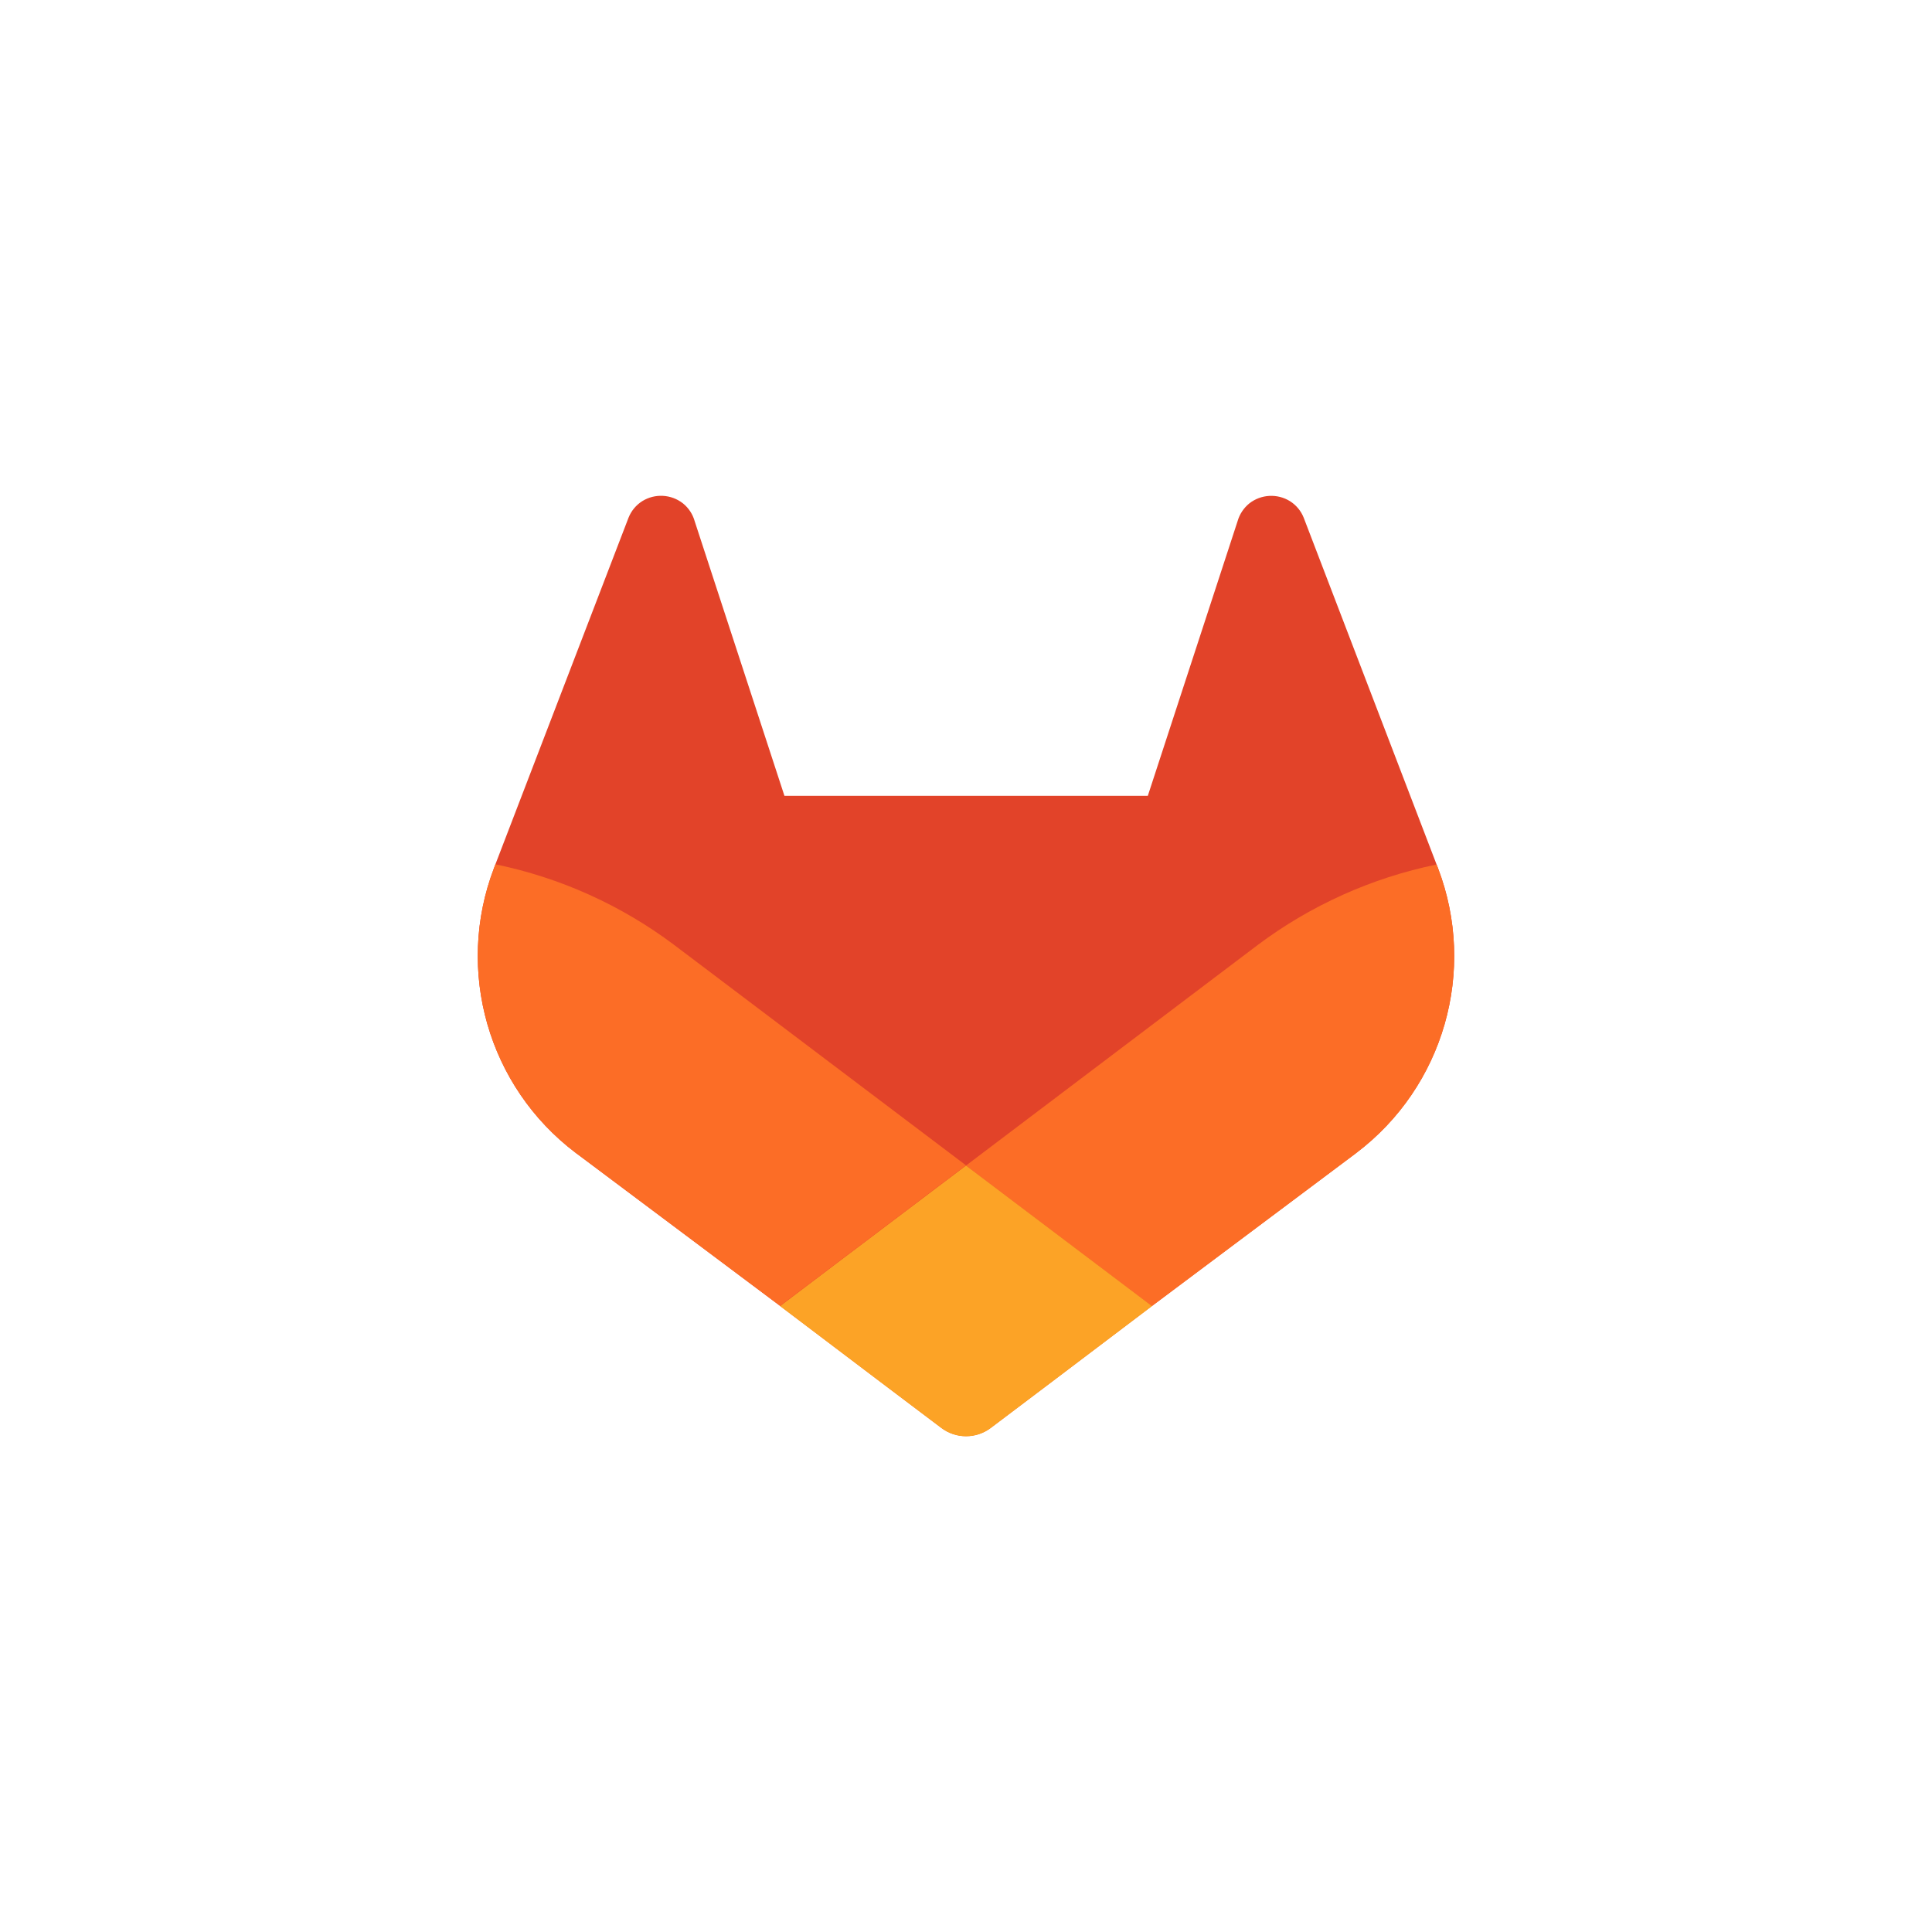
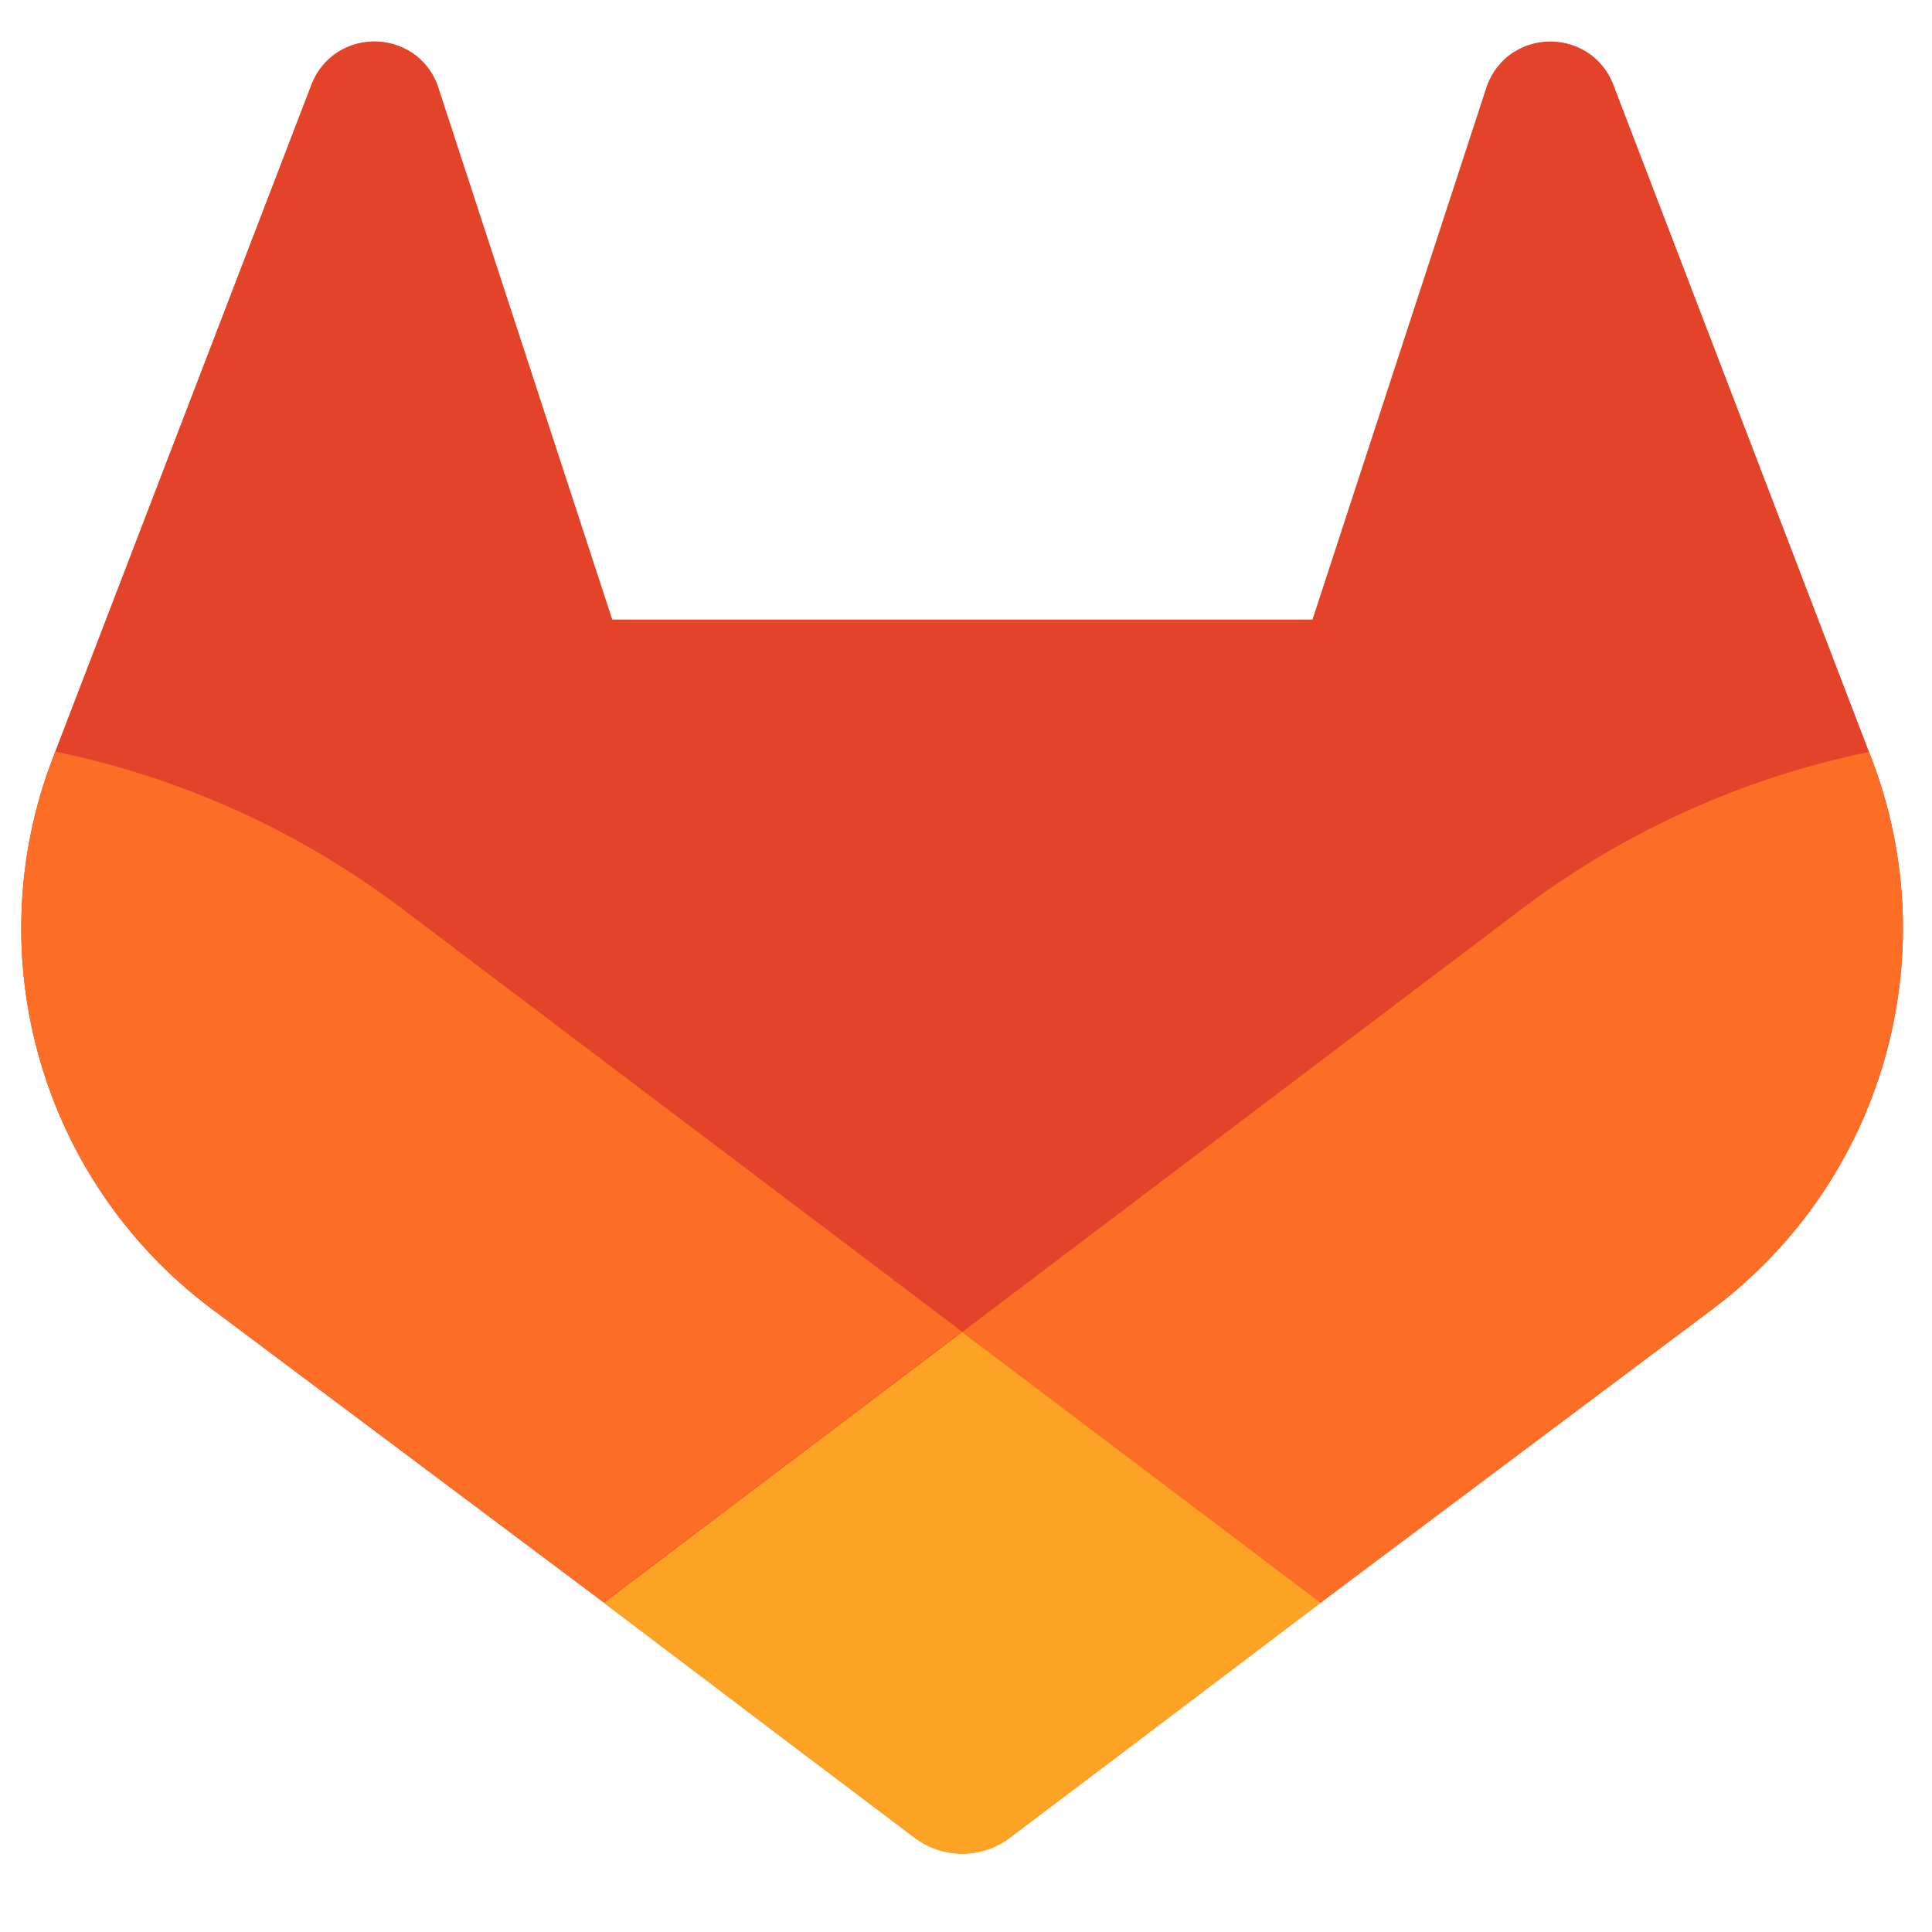
- <svg xmlns="http://www.w3.org/2000/svg" viewBox="0 0 380 380">
+ <svg xmlns="http://www.w3.org/2000/svg" width="512" height="512">
  <defs>
    <style>.cls-1{fill:#e24329;}.cls-2{fill:#fc6d26;}.cls-3{fill:#fca326;}</style>
  </defs>
-   <g id="LOGO">
-     <path class="cls-1" d="M282.83,170.73l-.27-.69-26.14-68.22a6.81,6.81,0,0,0-2.69-3.24,7,7,0,0,0-8,.43,7,7,0,0,0-2.32,3.52l-17.65,54H154.29l-17.65-54A6.86,6.86,0,0,0,134.32,99a7,7,0,0,0-8-.43,6.87,6.87,0,0,0-2.69,3.24L97.44,170l-.26.69a48.54,48.54,0,0,0,16.1,56.1l.09.07.24.17,39.82,29.82,19.7,14.91,12,9.06a8.07,8.07,0,0,0,9.76,0l12-9.06,19.7-14.91,40.06-30,.1-.08A48.56,48.56,0,0,0,282.83,170.73Z" />
-     <path class="cls-2" d="M282.83,170.73l-.27-.69a88.3,88.3,0,0,0-35.15,15.8L190,229.25c19.55,14.79,36.57,27.64,36.57,27.64l40.06-30,.1-.08A48.56,48.56,0,0,0,282.83,170.73Z" />
-     <path class="cls-3" d="M153.43,256.89l19.7,14.91,12,9.06a8.07,8.07,0,0,0,9.76,0l12-9.06,19.7-14.91S209.55,244,190,229.25C170.45,244,153.43,256.89,153.43,256.89Z" />
-     <path class="cls-2" d="M132.58,185.84A88.19,88.19,0,0,0,97.44,170l-.26.69a48.54,48.54,0,0,0,16.1,56.1l.09.07.24.17,39.82,29.82s17-12.85,36.57-27.64Z" />
+   <g class="currentLayer" style="">
+     <g id="LOGO" class="">
+       <path class="cls-1" d="M496.006,201.066 l-0.701,-1.792 l-67.872,-177.133 a17.682,17.682 0 0 0 -6.985,-8.413 a18.175,18.175 0 0 0 -20.772,1.116 a18.175,18.175 0 0 0 -6.024,9.14 l-45.828,140.211 H162.252 l-45.828,-140.211 A17.812,17.812 0 0 0 110.4,14.82 a18.175,18.175 0 0 0 -20.772,-1.116 a17.838,17.838 0 0 0 -6.985,8.413 L14.641,199.171 l-0.675,1.792 a126.034,126.034 0 0 0 41.804,145.663 l0.234,0.182 l0.623,0.441 l103.393,77.428 l51.151,38.714 l31.158,23.524 a20.954,20.954 0 0 0 25.342,0 l31.158,-23.524 l51.151,-38.714 l104.016,-77.895 l0.26,-0.208 A126.086,126.086 0 0 0 496.006,201.066 z" id="svg_1" />
+       <path class="cls-2" d="M496.006,201.066 l-0.701,-1.792 a229.271,229.271 0 0 0 -91.267,41.025 L254.973,353.013 c50.762,38.402 94.954,71.767 94.954,71.767 l104.016,-77.895 l0.26,-0.208 A126.086,126.086 0 0 0 496.006,201.066 z" id="svg_2" />
+       <path class="cls-3" d="M160.019,424.781 l51.151,38.714 l31.158,23.524 a20.954,20.954 0 0 0 25.342,0 l31.158,-23.524 l51.151,-38.714 S305.735,391.312 254.973,353.013 C204.212,391.312 160.019,424.781 160.019,424.781 z" id="svg_3" />
+       <path class="cls-2" d="M105.882,240.299 A228.985,228.985 0 0 0 14.641,199.171 l-0.675,1.792 a126.034,126.034 0 0 0 41.804,145.663 l0.234,0.182 l0.623,0.441 l103.393,77.428 s44.14,-33.365 94.954,-71.767 z" id="svg_4" />
+     </g>
  </g>
</svg>
